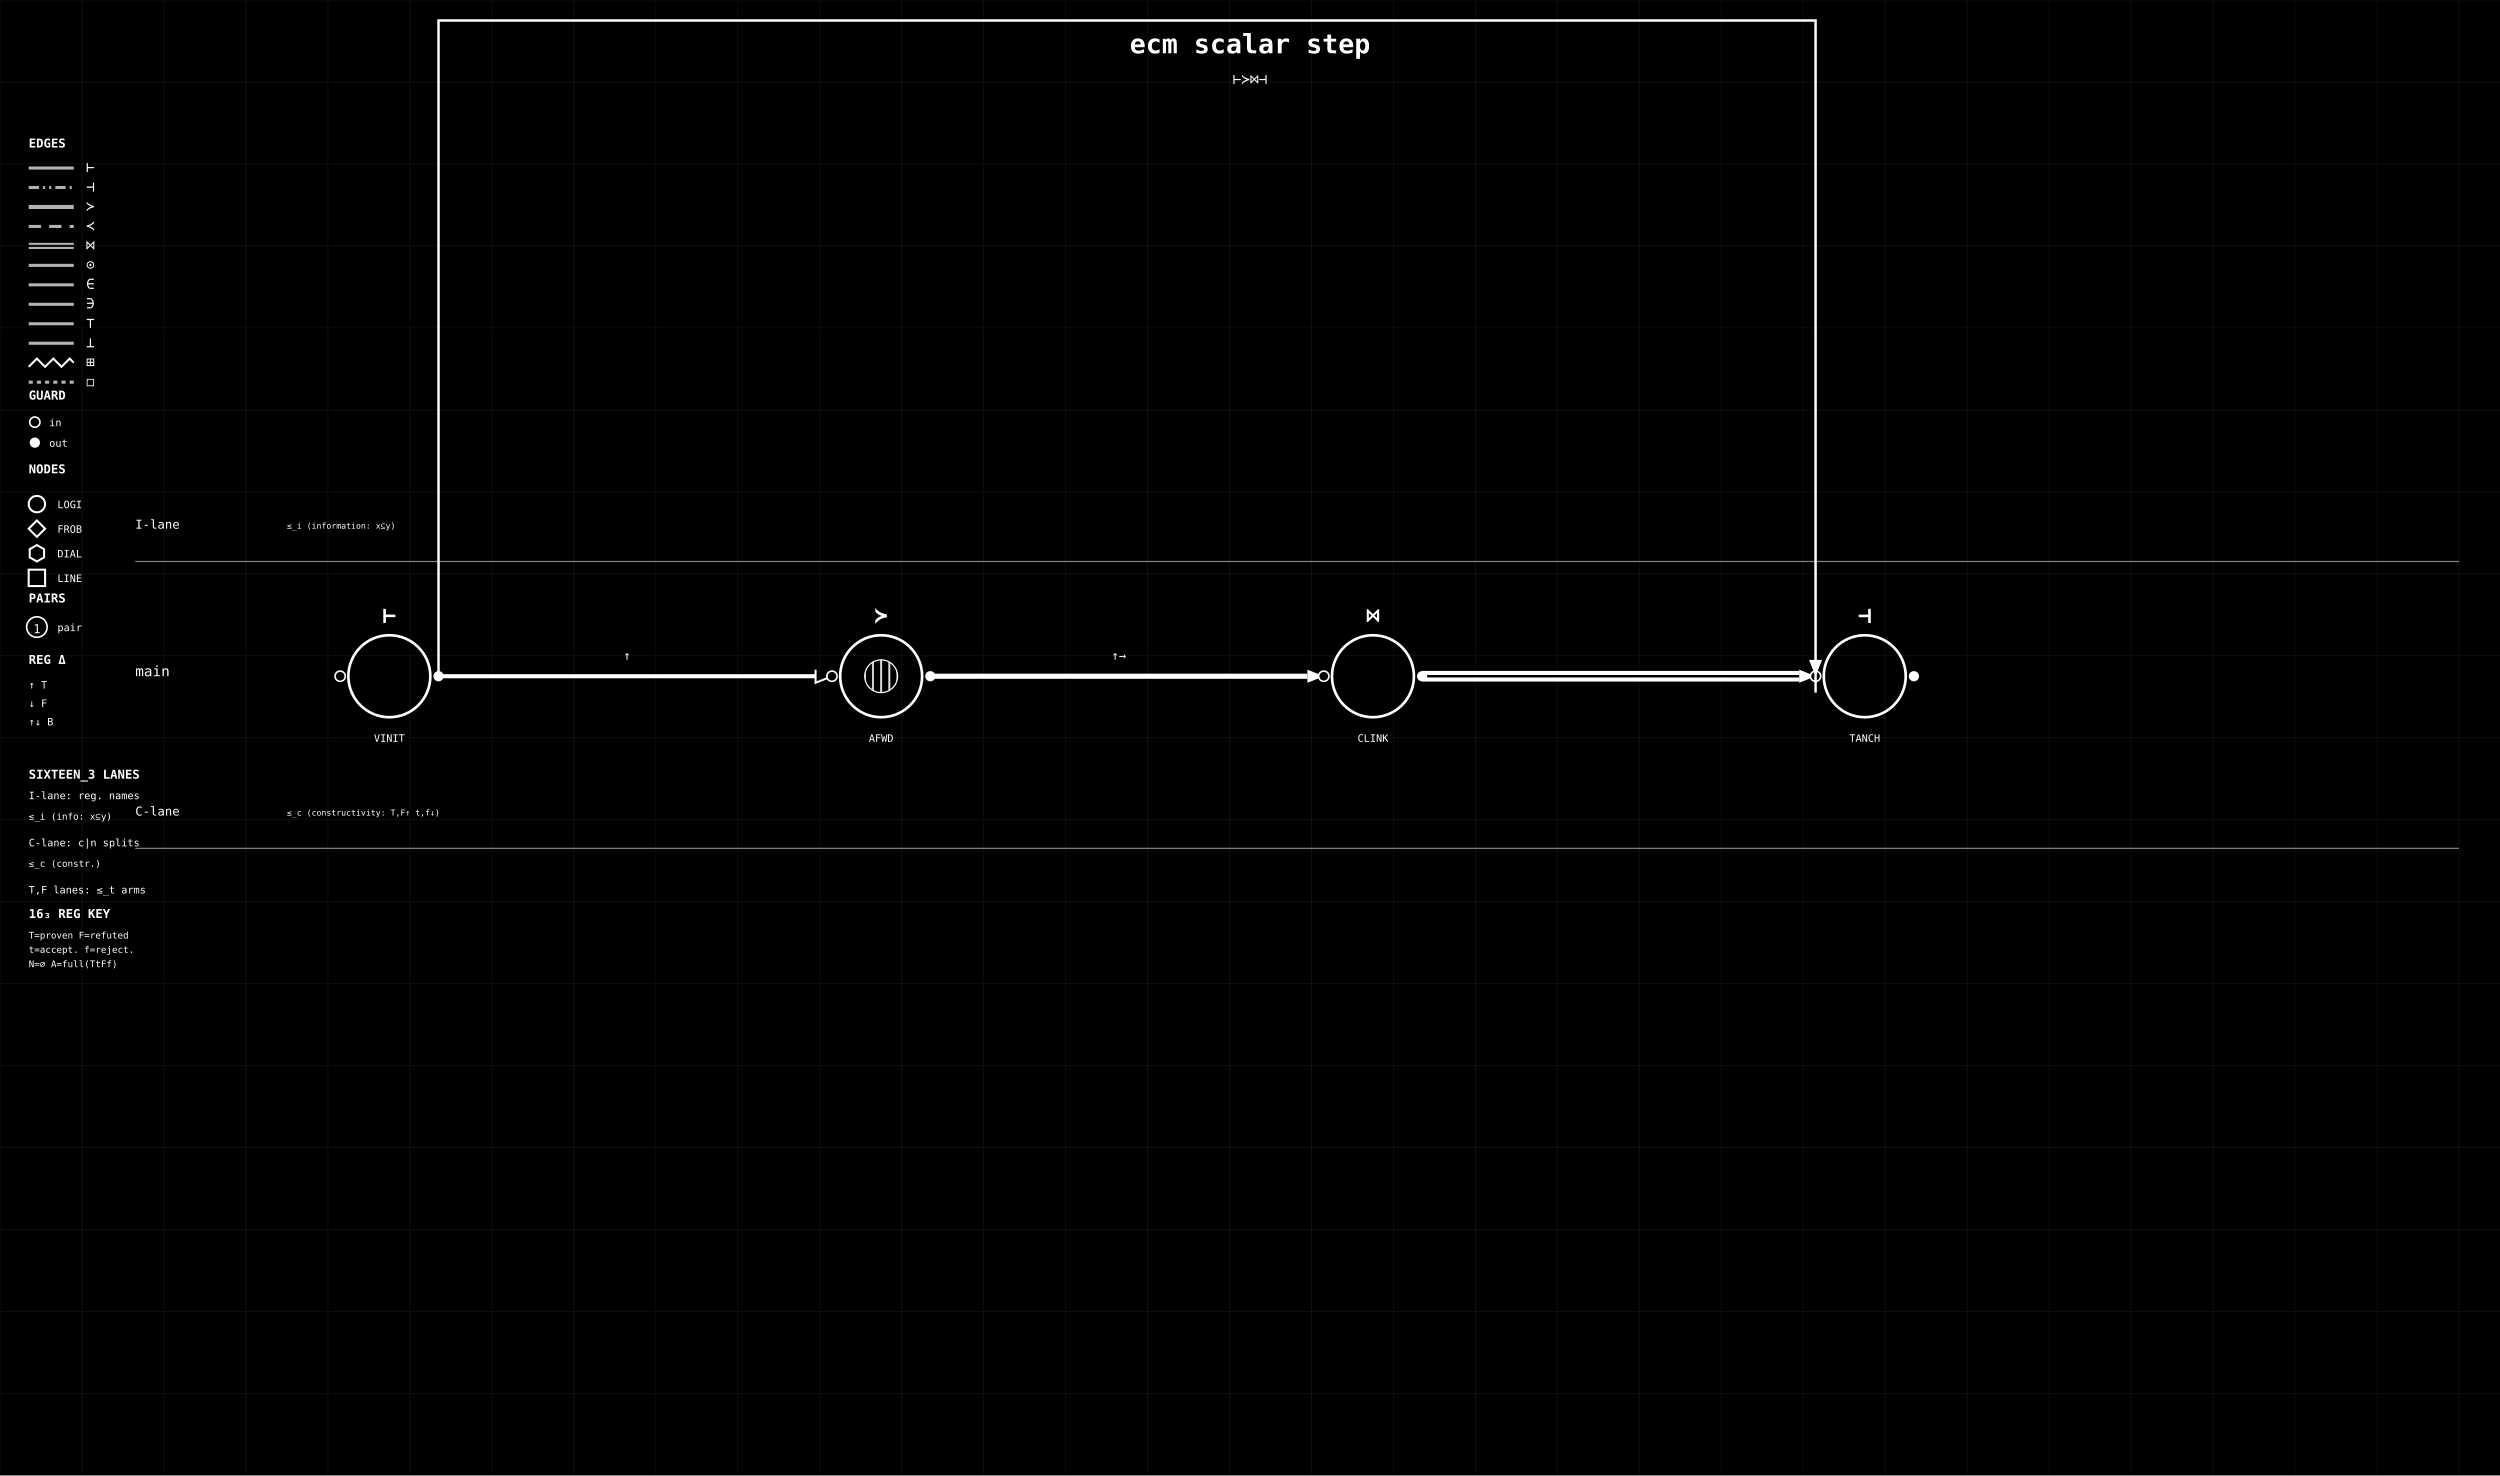
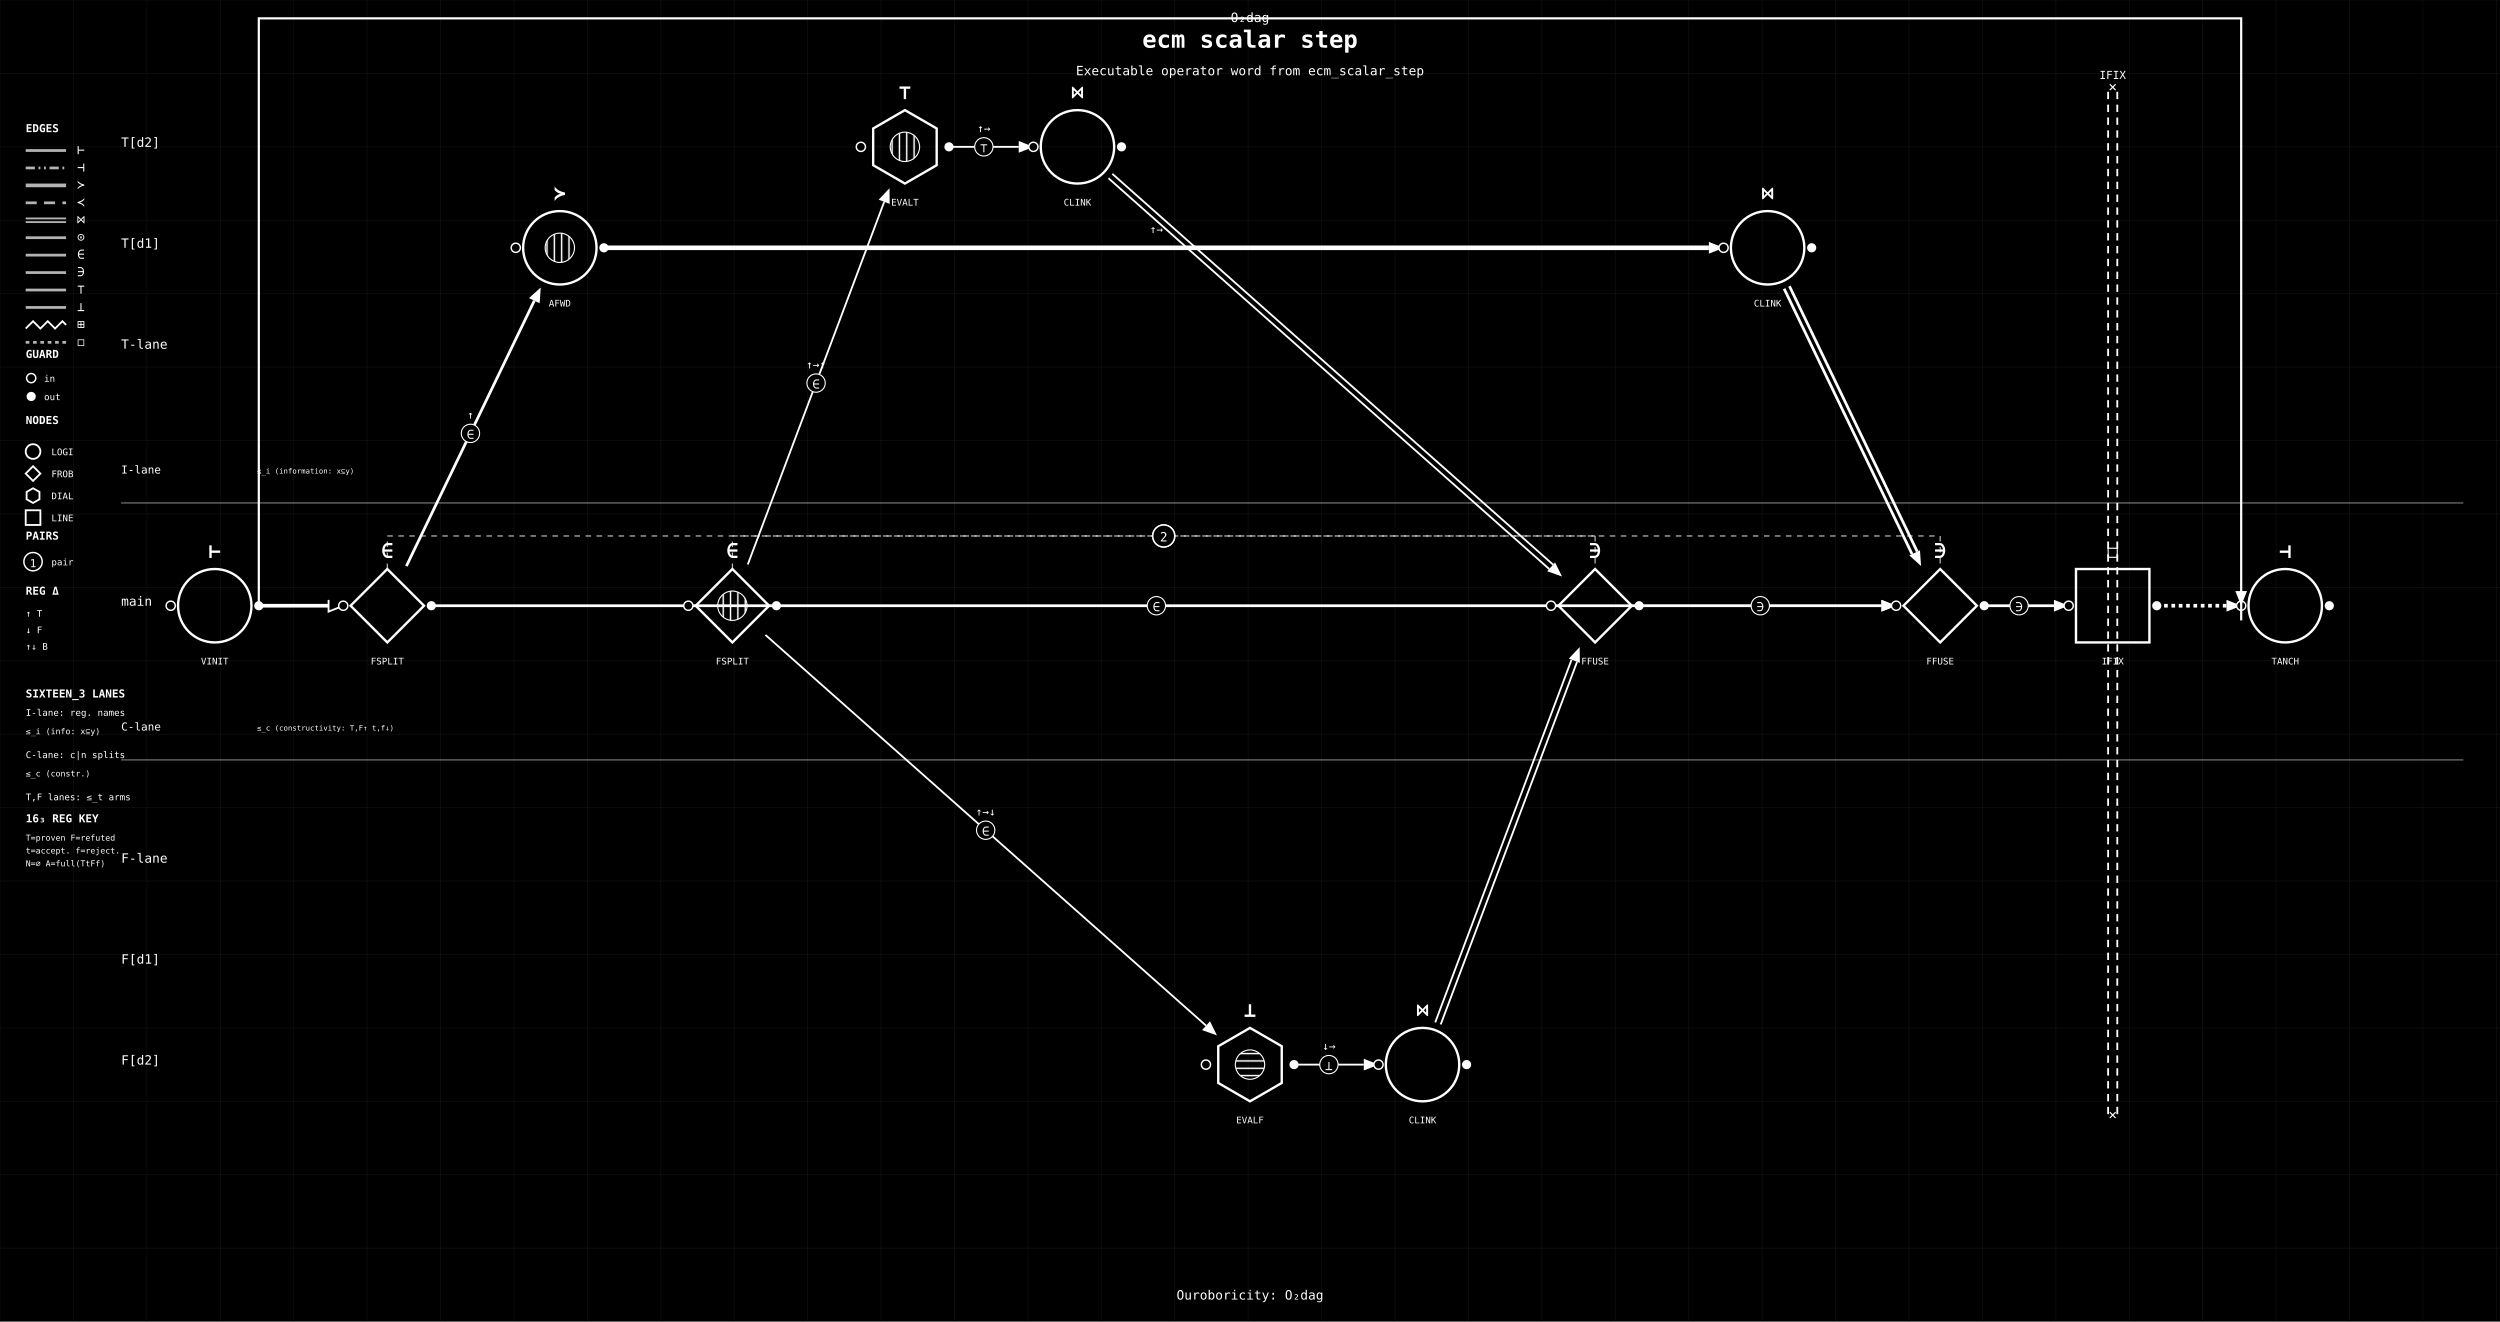
- <svg xmlns="http://www.w3.org/2000/svg" viewBox="0 0 1220 720">
-   <rect width="1220" height="720" fill="#000000" />
+ <svg xmlns="http://www.w3.org/2000/svg" viewBox="0 0 1362 720">
+   <rect width="1362" height="720" fill="#000000" />
  <defs>
    <pattern id="hatch-T" width="4" height="4" patternUnits="userSpaceOnUse">
      <path d="M2,0 L2,4" stroke="#ffffff" stroke-width="0.8" />
    </pattern>
    <pattern id="hatch-F" width="4" height="4" patternUnits="userSpaceOnUse">
      <path d="M0,2 L4,2" stroke="#ffffff" stroke-width="0.8" />
    </pattern>
    <pattern id="hatch-B" width="4" height="4" patternUnits="userSpaceOnUse">
      <path d="M2,0 L2,4 M0,2 L4,2" stroke="#ffffff" stroke-width="0.8" />
    </pattern>
  </defs>
  <line x1="0.0" y1="0.0" x2="0.0" y2="720.0" stroke="#333333" stroke-width="0.4" opacity="0.3" />
  <line x1="40.0" y1="0.0" x2="40.0" y2="720.0" stroke="#333333" stroke-width="0.4" opacity="0.3" />
  <line x1="80.0" y1="0.0" x2="80.0" y2="720.0" stroke="#333333" stroke-width="0.4" opacity="0.3" />
  <line x1="120.0" y1="0.0" x2="120.0" y2="720.0" stroke="#333333" stroke-width="0.4" opacity="0.3" />
  <line x1="160.0" y1="0.0" x2="160.0" y2="720.0" stroke="#333333" stroke-width="0.4" opacity="0.3" />
  <line x1="200.0" y1="0.0" x2="200.0" y2="720.0" stroke="#333333" stroke-width="0.4" opacity="0.3" />
  <line x1="240.0" y1="0.0" x2="240.0" y2="720.0" stroke="#333333" stroke-width="0.4" opacity="0.3" />
  <line x1="280.0" y1="0.0" x2="280.0" y2="720.0" stroke="#333333" stroke-width="0.4" opacity="0.3" />
  <line x1="320.0" y1="0.0" x2="320.0" y2="720.0" stroke="#333333" stroke-width="0.4" opacity="0.3" />
  <line x1="360.0" y1="0.0" x2="360.0" y2="720.0" stroke="#333333" stroke-width="0.4" opacity="0.3" />
  <line x1="400.0" y1="0.0" x2="400.0" y2="720.0" stroke="#333333" stroke-width="0.4" opacity="0.3" />
  <line x1="440.0" y1="0.0" x2="440.0" y2="720.0" stroke="#333333" stroke-width="0.4" opacity="0.3" />
  <line x1="480.0" y1="0.0" x2="480.0" y2="720.0" stroke="#333333" stroke-width="0.4" opacity="0.3" />
  <line x1="520.0" y1="0.0" x2="520.0" y2="720.0" stroke="#333333" stroke-width="0.4" opacity="0.3" />
  <line x1="560.0" y1="0.0" x2="560.0" y2="720.0" stroke="#333333" stroke-width="0.4" opacity="0.3" />
  <line x1="600.0" y1="0.0" x2="600.0" y2="720.0" stroke="#333333" stroke-width="0.4" opacity="0.3" />
  <line x1="640.0" y1="0.0" x2="640.0" y2="720.0" stroke="#333333" stroke-width="0.4" opacity="0.3" />
  <line x1="680.0" y1="0.0" x2="680.0" y2="720.0" stroke="#333333" stroke-width="0.4" opacity="0.3" />
  <line x1="720.0" y1="0.0" x2="720.0" y2="720.0" stroke="#333333" stroke-width="0.4" opacity="0.3" />
  <line x1="760.0" y1="0.0" x2="760.0" y2="720.0" stroke="#333333" stroke-width="0.4" opacity="0.3" />
  <line x1="800.0" y1="0.0" x2="800.0" y2="720.0" stroke="#333333" stroke-width="0.4" opacity="0.3" />
  <line x1="840.0" y1="0.0" x2="840.0" y2="720.0" stroke="#333333" stroke-width="0.4" opacity="0.3" />
  <line x1="880.0" y1="0.0" x2="880.0" y2="720.0" stroke="#333333" stroke-width="0.4" opacity="0.3" />
  <line x1="920.0" y1="0.0" x2="920.0" y2="720.0" stroke="#333333" stroke-width="0.4" opacity="0.3" />
  <line x1="960.0" y1="0.0" x2="960.0" y2="720.0" stroke="#333333" stroke-width="0.4" opacity="0.3" />
  <line x1="1000.0" y1="0.0" x2="1000.0" y2="720.0" stroke="#333333" stroke-width="0.4" opacity="0.3" />
  <line x1="1040.0" y1="0.0" x2="1040.0" y2="720.0" stroke="#333333" stroke-width="0.4" opacity="0.3" />
  <line x1="1080.0" y1="0.0" x2="1080.0" y2="720.0" stroke="#333333" stroke-width="0.4" opacity="0.3" />
  <line x1="1120.0" y1="0.0" x2="1120.0" y2="720.0" stroke="#333333" stroke-width="0.4" opacity="0.3" />
  <line x1="1160.0" y1="0.0" x2="1160.0" y2="720.0" stroke="#333333" stroke-width="0.4" opacity="0.3" />
  <line x1="1200.0" y1="0.0" x2="1200.0" y2="720.0" stroke="#333333" stroke-width="0.4" opacity="0.3" />
-   <line x1="0.0" y1="0.0" x2="1220.0" y2="0.0" stroke="#333333" stroke-width="0.4" opacity="0.3" />
-   <line x1="0.0" y1="40.0" x2="1220.0" y2="40.0" stroke="#333333" stroke-width="0.4" opacity="0.3" />
-   <line x1="0.0" y1="80.0" x2="1220.0" y2="80.0" stroke="#333333" stroke-width="0.4" opacity="0.3" />
-   <line x1="0.0" y1="120.0" x2="1220.0" y2="120.0" stroke="#333333" stroke-width="0.4" opacity="0.3" />
-   <line x1="0.0" y1="160.0" x2="1220.0" y2="160.0" stroke="#333333" stroke-width="0.4" opacity="0.3" />
-   <line x1="0.0" y1="200.0" x2="1220.0" y2="200.0" stroke="#333333" stroke-width="0.4" opacity="0.3" />
-   <line x1="0.0" y1="240.0" x2="1220.0" y2="240.0" stroke="#333333" stroke-width="0.4" opacity="0.3" />
-   <line x1="0.0" y1="280.0" x2="1220.0" y2="280.0" stroke="#333333" stroke-width="0.4" opacity="0.3" />
-   <line x1="0.0" y1="320.0" x2="1220.0" y2="320.0" stroke="#333333" stroke-width="0.4" opacity="0.3" />
-   <line x1="0.0" y1="360.0" x2="1220.0" y2="360.0" stroke="#333333" stroke-width="0.4" opacity="0.3" />
-   <line x1="0.0" y1="400.0" x2="1220.0" y2="400.0" stroke="#333333" stroke-width="0.4" opacity="0.3" />
-   <line x1="0.0" y1="440.0" x2="1220.0" y2="440.0" stroke="#333333" stroke-width="0.4" opacity="0.3" />
-   <line x1="0.0" y1="480.0" x2="1220.0" y2="480.0" stroke="#333333" stroke-width="0.4" opacity="0.3" />
-   <line x1="0.0" y1="520.0" x2="1220.0" y2="520.0" stroke="#333333" stroke-width="0.4" opacity="0.3" />
-   <line x1="0.0" y1="560.0" x2="1220.0" y2="560.0" stroke="#333333" stroke-width="0.4" opacity="0.3" />
-   <line x1="0.0" y1="600.0" x2="1220.0" y2="600.0" stroke="#333333" stroke-width="0.4" opacity="0.3" />
-   <line x1="0.0" y1="640.0" x2="1220.0" y2="640.0" stroke="#333333" stroke-width="0.4" opacity="0.3" />
-   <line x1="0.0" y1="680.0" x2="1220.0" y2="680.0" stroke="#333333" stroke-width="0.4" opacity="0.3" />
-   <text x="610.0" y="26.0" fill="#ffffff" font-size="13" text-anchor="middle" font-family="monospace" font-weight="bold">ecm scalar step</text>
-   <text x="610.0" y="41.0" fill="#ffffff" font-size="7" text-anchor="middle" font-family="monospace">⊢≻⋈⊣</text>
+   <line x1="1240.0" y1="0.0" x2="1240.0" y2="720.0" stroke="#333333" stroke-width="0.4" opacity="0.3" />
+   <line x1="1280.0" y1="0.0" x2="1280.0" y2="720.0" stroke="#333333" stroke-width="0.4" opacity="0.3" />
+   <line x1="1320.0" y1="0.0" x2="1320.0" y2="720.0" stroke="#333333" stroke-width="0.4" opacity="0.3" />
+   <line x1="1360.0" y1="0.0" x2="1360.0" y2="720.0" stroke="#333333" stroke-width="0.4" opacity="0.3" />
+   <line x1="0.0" y1="0.0" x2="1362.0" y2="0.0" stroke="#333333" stroke-width="0.4" opacity="0.3" />
+   <line x1="0.0" y1="40.0" x2="1362.0" y2="40.0" stroke="#333333" stroke-width="0.4" opacity="0.3" />
+   <line x1="0.0" y1="80.0" x2="1362.0" y2="80.0" stroke="#333333" stroke-width="0.4" opacity="0.3" />
+   <line x1="0.0" y1="120.0" x2="1362.0" y2="120.0" stroke="#333333" stroke-width="0.4" opacity="0.3" />
+   <line x1="0.0" y1="160.0" x2="1362.0" y2="160.0" stroke="#333333" stroke-width="0.4" opacity="0.3" />
+   <line x1="0.0" y1="200.0" x2="1362.0" y2="200.0" stroke="#333333" stroke-width="0.4" opacity="0.3" />
+   <line x1="0.0" y1="240.0" x2="1362.0" y2="240.0" stroke="#333333" stroke-width="0.4" opacity="0.3" />
+   <line x1="0.0" y1="280.0" x2="1362.0" y2="280.0" stroke="#333333" stroke-width="0.4" opacity="0.3" />
+   <line x1="0.0" y1="320.0" x2="1362.0" y2="320.0" stroke="#333333" stroke-width="0.4" opacity="0.3" />
+   <line x1="0.0" y1="360.0" x2="1362.0" y2="360.0" stroke="#333333" stroke-width="0.4" opacity="0.3" />
+   <line x1="0.0" y1="400.0" x2="1362.0" y2="400.0" stroke="#333333" stroke-width="0.4" opacity="0.3" />
+   <line x1="0.0" y1="440.0" x2="1362.0" y2="440.0" stroke="#333333" stroke-width="0.4" opacity="0.3" />
+   <line x1="0.0" y1="480.0" x2="1362.0" y2="480.0" stroke="#333333" stroke-width="0.4" opacity="0.3" />
+   <line x1="0.0" y1="520.0" x2="1362.0" y2="520.0" stroke="#333333" stroke-width="0.4" opacity="0.3" />
+   <line x1="0.0" y1="560.0" x2="1362.0" y2="560.0" stroke="#333333" stroke-width="0.4" opacity="0.3" />
+   <line x1="0.0" y1="600.0" x2="1362.0" y2="600.0" stroke="#333333" stroke-width="0.4" opacity="0.3" />
+   <line x1="0.0" y1="640.0" x2="1362.0" y2="640.0" stroke="#333333" stroke-width="0.4" opacity="0.3" />
+   <line x1="0.0" y1="680.0" x2="1362.0" y2="680.0" stroke="#333333" stroke-width="0.4" opacity="0.3" />
+   <text x="681.0" y="26.0" fill="#ffffff" font-size="13" text-anchor="middle" font-family="monospace" font-weight="bold">ecm scalar step</text>
+   <text x="681.0" y="41.0" fill="#ffffff" font-size="7" text-anchor="middle" font-family="monospace">Executable operator word from ecm_scalar_step</text>
+   <text x="66.0" y="190.0" fill="#ffffff" font-size="7" text-anchor="start" font-family="monospace">T-lane</text>
+   <text x="66.0" y="135.0" fill="#ffffff" font-size="7" text-anchor="start" font-family="monospace">T[d1]</text>
+   <text x="66.0" y="80.0" fill="#ffffff" font-size="7" text-anchor="start" font-family="monospace">T[d2]</text>
+   <text x="66.0" y="470.0" fill="#ffffff" font-size="7" text-anchor="start" font-family="monospace">F-lane</text>
+   <text x="66.0" y="525.0" fill="#ffffff" font-size="7" text-anchor="start" font-family="monospace">F[d1]</text>
+   <text x="66.0" y="580.0" fill="#ffffff" font-size="7" text-anchor="start" font-family="monospace">F[d2]</text>
  <text x="66.0" y="330.0" fill="#ffffff" font-size="7" text-anchor="start" font-family="monospace">main</text>
  <text x="66.0" y="258.0" fill="#ffffff" font-size="6" text-anchor="start" font-family="monospace">I-lane</text>
  <text x="140.0" y="258.0" fill="#ffffff" font-size="4" text-anchor="start" font-family="monospace">≤_i (information: x⊆y)</text>
-   <line x1="66.0" y1="274.0" x2="1200.0" y2="274.0" stroke="#ffffff" stroke-width="0.6" opacity="0.5" />
+   <line x1="66.0" y1="274.0" x2="1342.0" y2="274.0" stroke="#ffffff" stroke-width="0.6" opacity="0.5" />
  <text x="66.0" y="398.0" fill="#ffffff" font-size="6" text-anchor="start" font-family="monospace">C-lane</text>
  <text x="140.0" y="398.0" fill="#ffffff" font-size="4" text-anchor="start" font-family="monospace">≤_c (constructivity: T,F↑ t,f↓)</text>
-   <line x1="66.0" y1="414.0" x2="1200.0" y2="414.0" stroke="#ffffff" stroke-width="0.6" opacity="0.5" />
-   <line x1="214.0" y1="330.0" x2="398.0" y2="330.0" stroke="#ffffff" stroke-width="2.0" opacity="1.0" />
-   <polyline points="406.0,330.0 398.0,333.2 398.0,326.8" fill="none" stroke="#ffffff" stroke-width="1.0" />
-   <text x="306.0" y="322.0" fill="#ffffff" font-size="6" text-anchor="middle" font-family="monospace">↑</text>
-   <line x1="454.0" y1="330.0" x2="638.0" y2="330.0" stroke="#ffffff" stroke-width="2.5" opacity="1.0" />
-   <polygon points="646.0,330.0 638.0,333.2 638.0,326.8" fill="#ffffff" />
-   <text x="546.0" y="322.0" fill="#ffffff" font-size="6" text-anchor="middle" font-family="monospace">↑→</text>
-   <line x1="694.0" y1="328.4" x2="878.0" y2="328.4" stroke="#ffffff" stroke-width="2.0" opacity="1.0" />
-   <line x1="694.0" y1="331.6" x2="878.0" y2="331.6" stroke="#ffffff" stroke-width="2.0" opacity="1.0" />
-   <polygon points="886.0,330.0 878.0,333.2 878.0,326.8" fill="#ffffff" />
-   <circle fill="none" stroke="#ffffff" stroke-width="1.3" cx="190.0" cy="330.0" r="20.0" />
-   <circle cx="166.0" cy="330.0" r="2.5" fill="#000000" stroke="#ffffff" stroke-width="0.8" />
-   <circle cx="214.0" cy="330.0" r="2.5" fill="#ffffff" />
-   <text x="190.0" y="304.0" fill="#ffffff" font-size="11" text-anchor="middle" font-family="monospace" font-weight="bold">⊢</text>
-   <text x="190.0" y="362.0" fill="#ffffff" font-size="5" text-anchor="middle" font-family="monospace">VINIT</text>
-   <circle fill="none" stroke="#ffffff" stroke-width="1.3" cx="430.0" cy="330.0" r="20.0" />
-   <circle cx="430.0" cy="330.0" r="8" fill="url(#hatch-T)" stroke="#ffffff" stroke-width="0.6" />
-   <circle cx="406.0" cy="330.0" r="2.5" fill="#000000" stroke="#ffffff" stroke-width="0.8" />
-   <circle cx="454.0" cy="330.0" r="2.5" fill="#ffffff" />
-   <text x="430.0" y="304.0" fill="#ffffff" font-size="11" text-anchor="middle" font-family="monospace" font-weight="bold">≻</text>
-   <text x="430.0" y="362.0" fill="#ffffff" font-size="5" text-anchor="middle" font-family="monospace">AFWD</text>
-   <circle fill="none" stroke="#ffffff" stroke-width="1.3" cx="670.0" cy="330.0" r="20.0" />
-   <circle cx="646.0" cy="330.0" r="2.5" fill="#000000" stroke="#ffffff" stroke-width="0.8" />
-   <circle cx="694.0" cy="330.0" r="2.5" fill="#ffffff" />
-   <text x="670.0" y="304.0" fill="#ffffff" font-size="11" text-anchor="middle" font-family="monospace" font-weight="bold">⋈</text>
-   <text x="670.0" y="362.0" fill="#ffffff" font-size="5" text-anchor="middle" font-family="monospace">CLINK</text>
-   <circle fill="none" stroke="#ffffff" stroke-width="1.3" cx="910.0" cy="330.0" r="20.0" />
-   <circle cx="886.0" cy="330.0" r="2.5" fill="#000000" stroke="#ffffff" stroke-width="0.8" />
-   <circle cx="934.0" cy="330.0" r="2.5" fill="#ffffff" />
-   <text x="910.0" y="304.0" fill="#ffffff" font-size="11" text-anchor="middle" font-family="monospace" font-weight="bold">⊣</text>
-   <text x="910.0" y="362.0" fill="#ffffff" font-size="5" text-anchor="middle" font-family="monospace">TANCH</text>
+   <line x1="66.0" y1="414.0" x2="1342.0" y2="414.0" stroke="#ffffff" stroke-width="0.6" opacity="0.5" />
+   <line x1="1148.5" y1="50.0" x2="1148.5" y2="610.0" stroke="#ffffff" stroke-width="1.0" opacity="1.0" stroke-dasharray="4,3" />
+   <line x1="1153.5" y1="50.0" x2="1153.5" y2="610.0" stroke="#ffffff" stroke-width="1.0" opacity="1.0" stroke-dasharray="4,3" />
+   <text x="1151.0" y="50.0" fill="#ffffff" font-size="8" text-anchor="middle" font-family="monospace">×</text>
+   <text x="1151.0" y="610.0" fill="#ffffff" font-size="8" text-anchor="middle" font-family="monospace">×</text>
+   <text x="1151.0" y="43.0" fill="#ffffff" font-size="6" text-anchor="middle" font-family="monospace">IFIX</text>
+   <line x1="399.0" y1="310.0" x2="399.0" y2="292.0" stroke="#ffffff" stroke-width="0.6" opacity="0.8" stroke-dasharray="3,3" />
+   <line x1="399.0" y1="292.0" x2="869.0" y2="292.0" stroke="#ffffff" stroke-width="0.6" opacity="0.8" stroke-dasharray="3,3" />
+   <line x1="869.0" y1="292.0" x2="869.0" y2="310.0" stroke="#ffffff" stroke-width="0.6" opacity="0.8" stroke-dasharray="3,3" />
+   <circle cx="634.0" cy="292.0" r="6" fill="#000000" stroke="#ffffff" stroke-width="0.8" />
+   <text x="634.0" y="295.0" fill="#ffffff" font-size="7" text-anchor="middle" font-family="monospace">1</text>
+   <line x1="211.0" y1="310.0" x2="211.0" y2="292.0" stroke="#ffffff" stroke-width="0.6" opacity="0.8" stroke-dasharray="3,3" />
+   <line x1="211.0" y1="292.0" x2="1057.0" y2="292.0" stroke="#ffffff" stroke-width="0.6" opacity="0.8" stroke-dasharray="3,3" />
+   <line x1="1057.0" y1="292.0" x2="1057.0" y2="310.0" stroke="#ffffff" stroke-width="0.6" opacity="0.8" stroke-dasharray="3,3" />
+   <circle cx="634.0" cy="292.0" r="6" fill="#000000" stroke="#ffffff" stroke-width="0.8" />
+   <text x="634.0" y="295.0" fill="#ffffff" font-size="7" text-anchor="middle" font-family="monospace">2</text>
+   <line x1="407.4" y1="307.5" x2="481.7" y2="110.0" stroke="#ffffff" stroke-width="1.0" opacity="1.0" />
+   <polygon points="484.6,102.5 484.7,111.1 478.7,108.8" fill="#ffffff" />
+   <circle cx="444.6" cy="208.7" r="5" fill="#000000" stroke="#ffffff" stroke-width="0.6" />
+   <text x="444.6" y="211.7" fill="#ffffff" font-size="7" text-anchor="middle" font-family="monospace">∈</text>
+   <text x="444.6" y="200.7" fill="#ffffff" font-size="6" text-anchor="middle" font-family="monospace">↑→↑</text>
+   <line x1="517.0" y1="80.0" x2="555.0" y2="80.0" stroke="#ffffff" stroke-width="1.0" opacity="1.0" />
+   <polygon points="563.0,80.0 555.0,83.2 555.0,76.8" fill="#ffffff" />
+   <circle cx="536.0" cy="80.0" r="5" fill="#000000" stroke="#ffffff" stroke-width="0.6" />
+   <text x="536.0" y="83.0" fill="#ffffff" font-size="7" text-anchor="middle" font-family="monospace">⊤</text>
+   <text x="536.0" y="72.0" fill="#ffffff" font-size="6" text-anchor="middle" font-family="monospace">↑→</text>
+   <line x1="606.0" y1="94.7" x2="846.1" y2="307.6" stroke="#ffffff" stroke-width="1.0" opacity="1.0" />
+   <line x1="603.9" y1="97.1" x2="844.0" y2="310.0" stroke="#ffffff" stroke-width="1.0" opacity="1.0" />
+   <polygon points="851.0,314.1 842.9,311.2 847.2,306.4" fill="#ffffff" />
+   <line x1="417.0" y1="345.9" x2="657.1" y2="558.8" stroke="#ffffff" stroke-width="1.0" opacity="1.0" />
+   <polygon points="663.0,564.1 654.9,561.2 659.2,556.4" fill="#ffffff" />
+   <circle cx="537.0" cy="452.3" r="5" fill="#000000" stroke="#ffffff" stroke-width="0.6" />
+   <text x="537.0" y="455.3" fill="#ffffff" font-size="7" text-anchor="middle" font-family="monospace">∈</text>
+   <text x="537.0" y="444.3" fill="#ffffff" font-size="6" text-anchor="middle" font-family="monospace">↑→↓</text>
+   <line x1="705.0" y1="580.0" x2="743.0" y2="580.0" stroke="#ffffff" stroke-width="1.0" opacity="1.0" />
+   <polygon points="751.0,580.0 743.0,583.2 743.0,576.8" fill="#ffffff" />
+   <circle cx="724.0" cy="580.0" r="5" fill="#000000" stroke="#ffffff" stroke-width="0.6" />
+   <text x="724.0" y="583.0" fill="#ffffff" font-size="7" text-anchor="middle" font-family="monospace">⊥</text>
+   <text x="724.0" y="572.0" fill="#ffffff" font-size="6" text-anchor="middle" font-family="monospace">↓→</text>
+   <line x1="781.9" y1="557.0" x2="856.2" y2="359.4" stroke="#ffffff" stroke-width="1.0" opacity="1.0" />
+   <line x1="784.9" y1="558.1" x2="859.2" y2="360.5" stroke="#ffffff" stroke-width="1.0" opacity="1.0" />
+   <polygon points="860.6,352.5 860.7,361.1 854.7,358.8" fill="#ffffff" />
+   <line x1="221.4" y1="308.4" x2="291.1" y2="163.8" stroke="#ffffff" stroke-width="1.5" opacity="1.0" />
+   <polygon points="294.6,156.6 294.0,165.2 288.2,162.4" fill="#ffffff" />
+   <circle cx="256.3" cy="236.1" r="5" fill="#000000" stroke="#ffffff" stroke-width="0.6" />
+   <text x="256.3" y="239.1" fill="#ffffff" font-size="7" text-anchor="middle" font-family="monospace">∈</text>
+   <text x="256.3" y="228.1" fill="#ffffff" font-size="6" text-anchor="middle" font-family="monospace">↑</text>
+   <line x1="329.0" y1="135.0" x2="931.0" y2="135.0" stroke="#ffffff" stroke-width="2.5" opacity="1.0" />
+   <polygon points="939.0,135.0 931.0,138.2 931.0,131.8" fill="#ffffff" />
+   <text x="630.0" y="127.0" fill="#ffffff" font-size="6" text-anchor="middle" font-family="monospace">↑→</text>
+   <line x1="974.9" y1="155.9" x2="1044.5" y2="300.5" stroke="#ffffff" stroke-width="1.5" opacity="1.0" />
+   <line x1="972.0" y1="157.3" x2="1041.7" y2="301.9" stroke="#ffffff" stroke-width="1.5" opacity="1.0" />
+   <polygon points="1046.6,308.4 1040.2,302.6 1046.0,299.8" fill="#ffffff" />
+   <line x1="235.0" y1="330.0" x2="1025.0" y2="330.0" stroke="#ffffff" stroke-width="1.5" opacity="1.0" />
+   <polygon points="1033.0,330.0 1025.0,333.2 1025.0,326.8" fill="#ffffff" />
+   <circle cx="630.0" cy="330.0" r="5" fill="#000000" stroke="#ffffff" stroke-width="0.6" />
+   <text x="630.0" y="333.0" fill="#ffffff" font-size="7" text-anchor="middle" font-family="monospace">∈</text>
+   <line x1="141.0" y1="330.0" x2="179.0" y2="330.0" stroke="#ffffff" stroke-width="2.0" opacity="1.0" />
+   <polyline points="187.0,330.0 179.0,333.2 179.0,326.8" fill="none" stroke="#ffffff" stroke-width="1.0" />
+   <line x1="1175.0" y1="330.0" x2="1213.0" y2="330.0" stroke="#ffffff" stroke-width="2.0" opacity="1.0" stroke-dasharray="2,2" />
+   <polygon points="1221.0,330.0 1213.0,333.2 1213.0,326.8" fill="#ffffff" />
+   <line x1="893.0" y1="330.0" x2="1025.0" y2="330.0" stroke="#ffffff" stroke-width="1.0" opacity="1.0" />
+   <polygon points="1033.0,330.0 1025.0,333.2 1025.0,326.8" fill="#ffffff" />
+   <circle cx="959.0" cy="330.0" r="5" fill="#000000" stroke="#ffffff" stroke-width="0.6" />
+   <text x="959.0" y="333.0" fill="#ffffff" font-size="7" text-anchor="middle" font-family="monospace">∋</text>
+   <line x1="1081.0" y1="330.0" x2="1119.0" y2="330.0" stroke="#ffffff" stroke-width="1.5" opacity="1.0" />
+   <polygon points="1127.0,330.0 1119.0,333.2 1119.0,326.8" fill="#ffffff" />
+   <circle cx="1100.0" cy="330.0" r="5" fill="#000000" stroke="#ffffff" stroke-width="0.6" />
+   <text x="1100.0" y="333.0" fill="#ffffff" font-size="7" text-anchor="middle" font-family="monospace">∋</text>
+   <circle fill="none" stroke="#ffffff" stroke-width="1.3" cx="117.0" cy="330.0" r="20.0" />
+   <circle cx="93.0" cy="330.0" r="2.5" fill="#000000" stroke="#ffffff" stroke-width="0.8" />
+   <circle cx="141.0" cy="330.0" r="2.5" fill="#ffffff" />
+   <text x="117.0" y="304.0" fill="#ffffff" font-size="11" text-anchor="middle" font-family="monospace" font-weight="bold">⊢</text>
+   <text x="117.0" y="362.0" fill="#ffffff" font-size="5" text-anchor="middle" font-family="monospace">VINIT</text>
+   <polygon fill="none" stroke="#ffffff" stroke-width="1.3" points="211.0,310.0 231.0,330 211.0,350.0 191.0,330" />
+   <circle cx="187.0" cy="330.0" r="2.5" fill="#000000" stroke="#ffffff" stroke-width="0.8" />
+   <circle cx="235.0" cy="330.0" r="2.5" fill="#ffffff" />
+   <text x="211.0" y="304.0" fill="#ffffff" font-size="11" text-anchor="middle" font-family="monospace" font-weight="bold">∈</text>
+   <text x="211.0" y="362.0" fill="#ffffff" font-size="5" text-anchor="middle" font-family="monospace">FSPLIT</text>
+   <circle fill="none" stroke="#ffffff" stroke-width="1.3" cx="305.0" cy="135.0" r="20.0" />
+   <circle cx="305.0" cy="135.0" r="8" fill="url(#hatch-T)" stroke="#ffffff" stroke-width="0.6" />
+   <circle cx="281.0" cy="135.0" r="2.5" fill="#000000" stroke="#ffffff" stroke-width="0.8" />
+   <circle cx="329.0" cy="135.0" r="2.5" fill="#ffffff" />
+   <text x="305.0" y="109.0" fill="#ffffff" font-size="11" text-anchor="middle" font-family="monospace" font-weight="bold">≻</text>
+   <text x="305.0" y="167.0" fill="#ffffff" font-size="5" text-anchor="middle" font-family="monospace">AFWD</text>
+   <polygon fill="none" stroke="#ffffff" stroke-width="1.3" points="399.0,310.0 419.0,330 399.0,350.0 379.0,330" />
+   <circle cx="399.0" cy="330.0" r="8" fill="url(#hatch-T)" stroke="#ffffff" stroke-width="0.6" />
+   <circle cx="375.0" cy="330.0" r="2.5" fill="#000000" stroke="#ffffff" stroke-width="0.8" />
+   <circle cx="423.0" cy="330.0" r="2.5" fill="#ffffff" />
+   <text x="399.0" y="304.0" fill="#ffffff" font-size="11" text-anchor="middle" font-family="monospace" font-weight="bold">∈</text>
+   <text x="399.0" y="362.0" fill="#ffffff" font-size="5" text-anchor="middle" font-family="monospace">FSPLIT</text>
+   <polygon fill="none" stroke="#ffffff" stroke-width="1.3" points="510.3,90.0 493.0,100.0 475.7,90.0 475.7,70.0 493.0,60.0 510.3,70.0" />
+   <circle cx="493.0" cy="80.0" r="8" fill="url(#hatch-T)" stroke="#ffffff" stroke-width="0.6" />
+   <circle cx="469.0" cy="80.0" r="2.5" fill="#000000" stroke="#ffffff" stroke-width="0.8" />
+   <circle cx="517.0" cy="80.0" r="2.5" fill="#ffffff" />
+   <text x="493.0" y="54.0" fill="#ffffff" font-size="11" text-anchor="middle" font-family="monospace" font-weight="bold">⊤</text>
+   <text x="493.0" y="112.0" fill="#ffffff" font-size="5" text-anchor="middle" font-family="monospace">EVALT</text>
+   <circle fill="none" stroke="#ffffff" stroke-width="1.3" cx="587.0" cy="80.0" r="20.0" />
+   <circle cx="563.0" cy="80.0" r="2.5" fill="#000000" stroke="#ffffff" stroke-width="0.8" />
+   <circle cx="611.0" cy="80.0" r="2.5" fill="#ffffff" />
+   <text x="587.0" y="54.0" fill="#ffffff" font-size="11" text-anchor="middle" font-family="monospace" font-weight="bold">⋈</text>
+   <text x="587.0" y="112.0" fill="#ffffff" font-size="5" text-anchor="middle" font-family="monospace">CLINK</text>
+   <polygon fill="none" stroke="#ffffff" stroke-width="1.3" points="698.3,590.0 681.0,600.0 663.7,590.0 663.7,570.0 681.0,560.0 698.3,570.0" />
+   <circle cx="681.0" cy="580.0" r="8" fill="url(#hatch-F)" stroke="#ffffff" stroke-width="0.6" />
+   <circle cx="657.0" cy="580.0" r="2.5" fill="#000000" stroke="#ffffff" stroke-width="0.8" />
+   <circle cx="705.0" cy="580.0" r="2.5" fill="#ffffff" />
+   <text x="681.0" y="554.0" fill="#ffffff" font-size="11" text-anchor="middle" font-family="monospace" font-weight="bold">⊥</text>
+   <text x="681.0" y="612.0" fill="#ffffff" font-size="5" text-anchor="middle" font-family="monospace">EVALF</text>
+   <circle fill="none" stroke="#ffffff" stroke-width="1.3" cx="775.0" cy="580.0" r="20.0" />
+   <circle cx="751.0" cy="580.0" r="2.5" fill="#000000" stroke="#ffffff" stroke-width="0.8" />
+   <circle cx="799.0" cy="580.0" r="2.5" fill="#ffffff" />
+   <text x="775.0" y="554.0" fill="#ffffff" font-size="11" text-anchor="middle" font-family="monospace" font-weight="bold">⋈</text>
+   <text x="775.0" y="612.0" fill="#ffffff" font-size="5" text-anchor="middle" font-family="monospace">CLINK</text>
+   <polygon fill="none" stroke="#ffffff" stroke-width="1.3" points="869.0,310.0 889.0,330 869.0,350.0 849.0,330" />
+   <circle cx="845.0" cy="330.0" r="2.5" fill="#000000" stroke="#ffffff" stroke-width="0.8" />
+   <circle cx="893.0" cy="330.0" r="2.5" fill="#ffffff" />
+   <text x="869.0" y="304.0" fill="#ffffff" font-size="11" text-anchor="middle" font-family="monospace" font-weight="bold">∋</text>
+   <text x="869.0" y="362.0" fill="#ffffff" font-size="5" text-anchor="middle" font-family="monospace">FFUSE</text>
+   <circle fill="none" stroke="#ffffff" stroke-width="1.3" cx="963.0" cy="135.0" r="20.0" />
+   <circle cx="939.0" cy="135.0" r="2.5" fill="#000000" stroke="#ffffff" stroke-width="0.8" />
+   <circle cx="987.0" cy="135.0" r="2.5" fill="#ffffff" />
+   <text x="963.0" y="109.0" fill="#ffffff" font-size="11" text-anchor="middle" font-family="monospace" font-weight="bold">⋈</text>
+   <text x="963.0" y="167.0" fill="#ffffff" font-size="5" text-anchor="middle" font-family="monospace">CLINK</text>
+   <polygon fill="none" stroke="#ffffff" stroke-width="1.3" points="1057.0,310.0 1077.0,330 1057.0,350.0 1037.0,330" />
+   <circle cx="1033.0" cy="330.0" r="2.5" fill="#000000" stroke="#ffffff" stroke-width="0.8" />
+   <circle cx="1081.0" cy="330.0" r="2.5" fill="#ffffff" />
+   <text x="1057.0" y="304.0" fill="#ffffff" font-size="11" text-anchor="middle" font-family="monospace" font-weight="bold">∋</text>
+   <text x="1057.0" y="362.0" fill="#ffffff" font-size="5" text-anchor="middle" font-family="monospace">FFUSE</text>
+   <rect fill="none" stroke="#ffffff" stroke-width="1.3" x="1131.0" y="310.0" width="40.0" height="40.0" />
+   <circle cx="1127.0" cy="330.0" r="2.5" fill="#000000" stroke="#ffffff" stroke-width="0.8" />
+   <circle cx="1175.0" cy="330.0" r="2.5" fill="#ffffff" />
+   <text x="1151.0" y="304.0" fill="#ffffff" font-size="11" text-anchor="middle" font-family="monospace" font-weight="bold">◻</text>
+   <text x="1151.0" y="362.0" fill="#ffffff" font-size="5" text-anchor="middle" font-family="monospace">IFIX</text>
+   <circle fill="none" stroke="#ffffff" stroke-width="1.3" cx="1245.0" cy="330.0" r="20.0" />
+   <circle cx="1221.0" cy="330.0" r="2.5" fill="#000000" stroke="#ffffff" stroke-width="0.8" />
+   <circle cx="1269.0" cy="330.0" r="2.5" fill="#ffffff" />
+   <text x="1245.0" y="304.0" fill="#ffffff" font-size="11" text-anchor="middle" font-family="monospace" font-weight="bold">⊣</text>
+   <text x="1245.0" y="362.0" fill="#ffffff" font-size="5" text-anchor="middle" font-family="monospace">TANCH</text>
  <text x="14.0" y="72.0" fill="#ffffff" font-size="6" text-anchor="start" font-family="monospace" font-weight="bold">EDGES</text>
  <line x1="14.0" y1="82.0" x2="36.0" y2="82.0" stroke="#ffffff" stroke-width="1.5" opacity="0.7" />
  <text x="42.0" y="84.0" fill="#ffffff" font-size="7" text-anchor="start" font-family="monospace">⊢</text>
  <line x1="14.0" y1="91.5" x2="36.0" y2="91.5" stroke="#ffffff" stroke-width="1.5" opacity="0.7" stroke-dasharray="5,2,1,2,1,2" />
  <text x="42.0" y="93.5" fill="#ffffff" font-size="7" text-anchor="start" font-family="monospace">⊣</text>
  <line x1="14.0" y1="101.0" x2="36.0" y2="101.0" stroke="#ffffff" stroke-width="2.0" opacity="0.7" />
  <text x="42.0" y="103.0" fill="#ffffff" font-size="7" text-anchor="start" font-family="monospace">≻</text>
  <line x1="14.0" y1="110.5" x2="36.0" y2="110.5" stroke="#ffffff" stroke-width="1.5" opacity="0.7" stroke-dasharray="6,4" />
  <text x="42.0" y="112.5" fill="#ffffff" font-size="7" text-anchor="start" font-family="monospace">≺</text>
  <line x1="14.0" y1="119.0" x2="36.0" y2="119.0" stroke="#ffffff" stroke-width="1.0" opacity="0.7" />
  <line x1="14.0" y1="121.0" x2="36.0" y2="121.0" stroke="#ffffff" stroke-width="1.0" opacity="0.7" />
  <text x="42.0" y="122.0" fill="#ffffff" font-size="7" text-anchor="start" font-family="monospace">⋈</text>
  <line x1="14.0" y1="129.5" x2="36.0" y2="129.5" stroke="#ffffff" stroke-width="1.5" opacity="0.7" />
  <text x="42.0" y="131.5" fill="#ffffff" font-size="7" text-anchor="start" font-family="monospace">⊙</text>
  <line x1="14.0" y1="139.0" x2="36.0" y2="139.0" stroke="#ffffff" stroke-width="1.5" opacity="0.7" />
  <text x="42.0" y="141.0" fill="#ffffff" font-size="7" text-anchor="start" font-family="monospace">∈</text>
  <line x1="14.0" y1="148.5" x2="36.0" y2="148.5" stroke="#ffffff" stroke-width="1.5" opacity="0.7" />
  <text x="42.0" y="150.5" fill="#ffffff" font-size="7" text-anchor="start" font-family="monospace">∋</text>
  <line x1="14.0" y1="158.0" x2="36.0" y2="158.0" stroke="#ffffff" stroke-width="1.5" opacity="0.7" />
  <text x="42.0" y="160.0" fill="#ffffff" font-size="7" text-anchor="start" font-family="monospace">⊤</text>
  <line x1="14.0" y1="167.5" x2="36.0" y2="167.5" stroke="#ffffff" stroke-width="1.5" opacity="0.7" />
  <text x="42.0" y="169.5" fill="#ffffff" font-size="7" text-anchor="start" font-family="monospace">⊥</text>
  <polyline points="14.0,179.0 18.0,175.0 22.0,179.0 26.0,175.0 30.0,179.0 34.0,175.0 36.0,177.0" fill="none" stroke="#ffffff" stroke-width="1.0" />
  <text x="42.0" y="179.0" fill="#ffffff" font-size="7" text-anchor="start" font-family="monospace">⊞</text>
  <line x1="14.0" y1="186.5" x2="36.0" y2="186.5" stroke="#ffffff" stroke-width="1.5" opacity="0.7" stroke-dasharray="2,2" />
  <text x="42.0" y="188.5" fill="#ffffff" font-size="7" text-anchor="start" font-family="monospace">◻</text>
  <text x="14.0" y="195.0" fill="#ffffff" font-size="6" text-anchor="start" font-family="monospace" font-weight="bold">GUARD</text>
  <circle cx="17" cy="206" r="2.5" fill="#000000" stroke="#ffffff" stroke-width="0.8" />
  <text x="24.0" y="208.0" fill="#ffffff" font-size="5" text-anchor="start" font-family="monospace">in</text>
  <circle cx="17" cy="216" r="2.5" fill="#ffffff" />
  <text x="24.0" y="218.0" fill="#ffffff" font-size="5" text-anchor="start" font-family="monospace">out</text>
  <text x="14.0" y="231.0" fill="#ffffff" font-size="6" text-anchor="start" font-family="monospace" font-weight="bold">NODES</text>
  <circle fill="none" stroke="#ffffff" stroke-width="1.0" cx="18.0" cy="246.0" r="4.0" />
  <text x="28.0" y="248.0" fill="#ffffff" font-size="5" text-anchor="start" font-family="monospace">LOGI</text>
  <polygon fill="none" stroke="#ffffff" stroke-width="1.0" points="18,254.0 22.0,258 18,262.0 14.0,258" />
  <text x="28.0" y="260.0" fill="#ffffff" font-size="5" text-anchor="start" font-family="monospace">FROB</text>
  <polygon fill="none" stroke="#ffffff" stroke-width="1.0" points="21.5,272.0 18.0,274.0 14.5,272.0 14.5,268.0 18.0,266.0 21.5,268.0" />
  <text x="28.0" y="272.0" fill="#ffffff" font-size="5" text-anchor="start" font-family="monospace">DIAL</text>
  <rect fill="none" stroke="#ffffff" stroke-width="1.0" x="14.0" y="278.0" width="8.0" height="8.0" />
  <text x="28.0" y="284.0" fill="#ffffff" font-size="5" text-anchor="start" font-family="monospace">LINE</text>
  <text x="14.0" y="294.0" fill="#ffffff" font-size="6" text-anchor="start" font-family="monospace" font-weight="bold">PAIRS</text>
  <circle cx="18" cy="306" r="5" fill="#000000" stroke="#ffffff" stroke-width="0.8" />
  <text x="18.0" y="309.0" fill="#ffffff" font-size="6" text-anchor="middle" font-family="monospace">1</text>
  <text x="28.0" y="308.0" fill="#ffffff" font-size="5" text-anchor="start" font-family="monospace">pair</text>
  <text x="14.0" y="324.0" fill="#ffffff" font-size="6" text-anchor="start" font-family="monospace" font-weight="bold">REG Δ</text>
  <text x="14.0" y="336.0" fill="#ffffff" font-size="5" text-anchor="start" font-family="monospace">↑ T</text>
  <text x="14.0" y="345.0" fill="#ffffff" font-size="5" text-anchor="start" font-family="monospace">↓ F</text>
  <text x="14.0" y="354.0" fill="#ffffff" font-size="5" text-anchor="start" font-family="monospace">↑↓ B</text>
  <text x="14.0" y="380.0" fill="#ffffff" font-size="6" text-anchor="start" font-family="monospace" font-weight="bold">SIXTEEN_3 LANES</text>
  <text x="14.0" y="390.0" fill="#ffffff" font-size="5" text-anchor="start" font-family="monospace">I-lane: reg. names</text>
  <text x="14.0" y="400.0" fill="#ffffff" font-size="4.5" text-anchor="start" font-family="monospace">  ≤_i (info: x⊆y)</text>
  <text x="14.0" y="413.0" fill="#ffffff" font-size="5" text-anchor="start" font-family="monospace">C-lane: c|n splits</text>
  <text x="14.0" y="423.0" fill="#ffffff" font-size="4.5" text-anchor="start" font-family="monospace">  ≤_c (constr.)</text>
  <text x="14.0" y="436.0" fill="#ffffff" font-size="5" text-anchor="start" font-family="monospace">T,F lanes: ≤_t arms</text>
  <text x="14.0" y="448.0" fill="#ffffff" font-size="6" text-anchor="start" font-family="monospace" font-weight="bold">16₃ REG KEY</text>
  <text x="14.0" y="458.0" fill="#ffffff" font-size="4.5" text-anchor="start" font-family="monospace">T=proven F=refuted</text>
  <text x="14.0" y="465.0" fill="#ffffff" font-size="4.5" text-anchor="start" font-family="monospace">t=accept. f=reject.</text>
  <text x="14.0" y="472.0" fill="#ffffff" font-size="4.5" text-anchor="start" font-family="monospace">N=∅ A=full(TtFf)</text>
-   <path d="M 214.0,330.0 L 214.0,10.0 L 886.0,10.0 L 886.0,338.0" fill="none" stroke="#ffffff" stroke-width="1.2" />
-   <polygon points="886.0,330.0 882.8,322.0 889.2,322.0" fill="#ffffff" />
+   <text x="681.0" y="708.0" fill="#ffffff" font-size="7" text-anchor="middle" font-family="monospace">Ouroboricity: O₂dag</text>
+   <path d="M 141.0,330.0 L 141.0,10.0 L 1221.0,10.0 L 1221.0,338.0" fill="none" stroke="#ffffff" stroke-width="1.2" />
+   <polygon points="1221.0,330.0 1217.8,322.0 1224.2,322.0" fill="#ffffff" />
+   <text x="681.0" y="12.0" fill="#ffffff" font-size="7" text-anchor="middle" font-family="monospace">O₂dag</text>
</svg>
